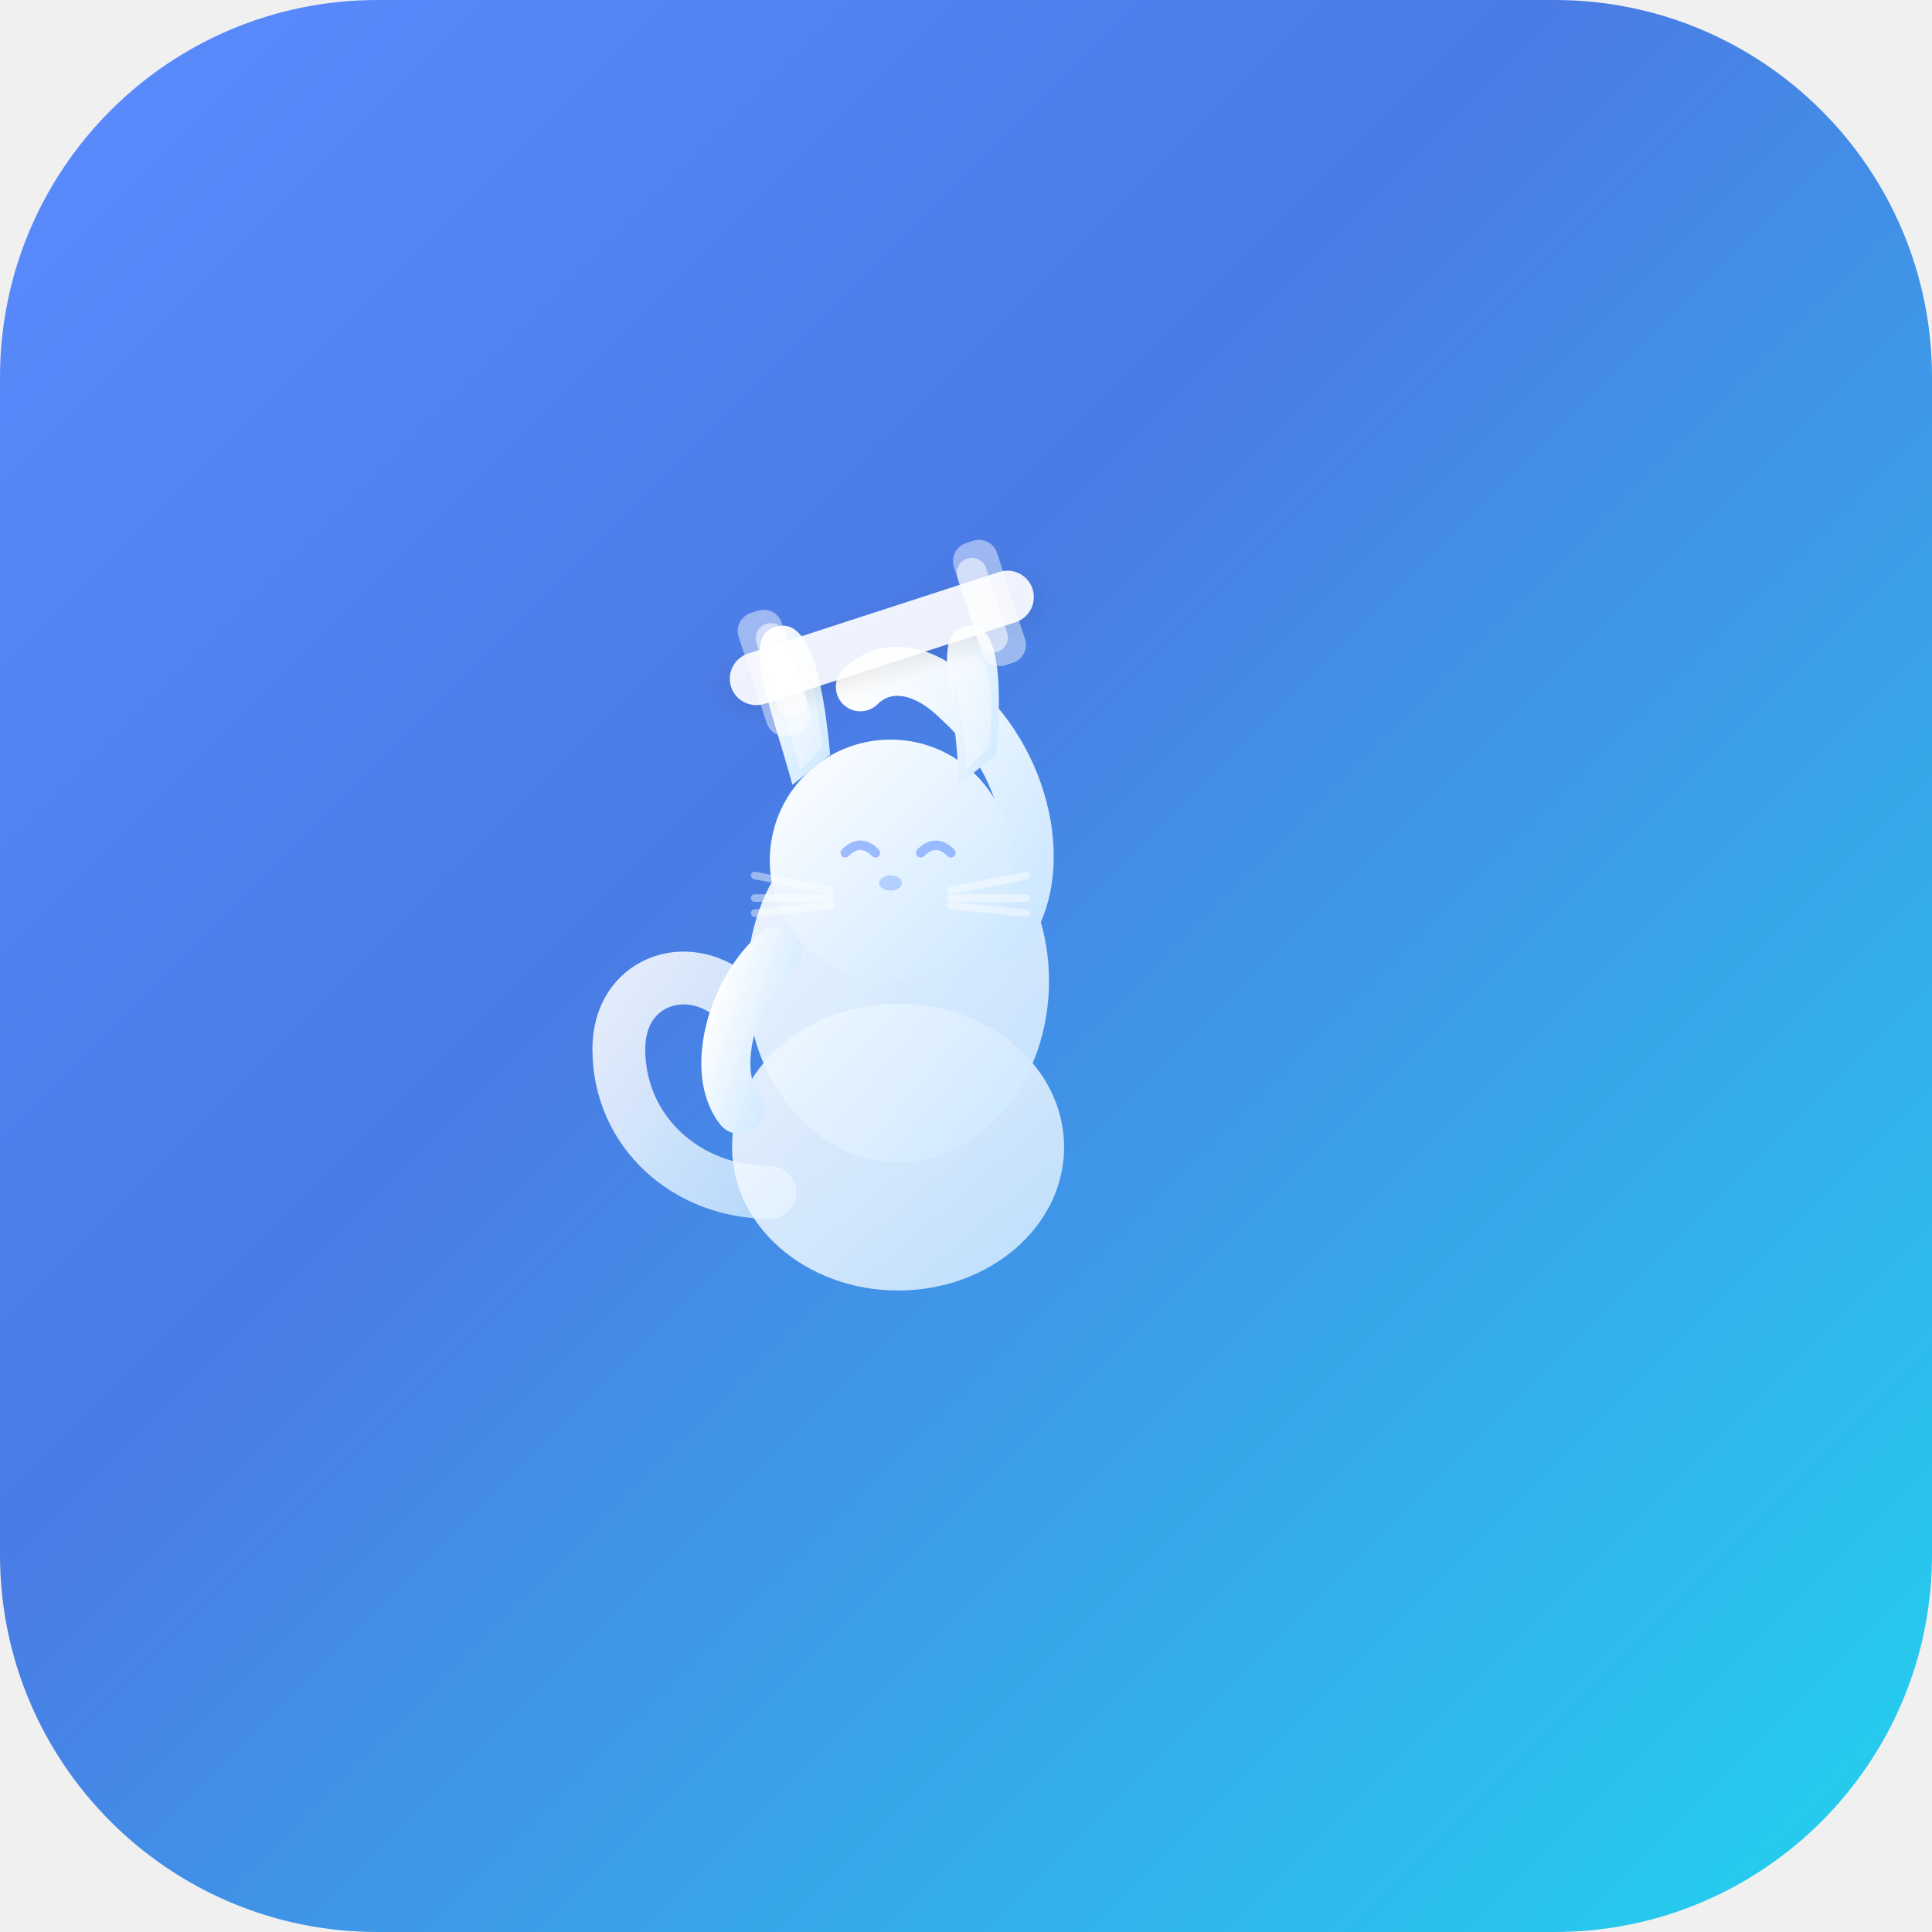
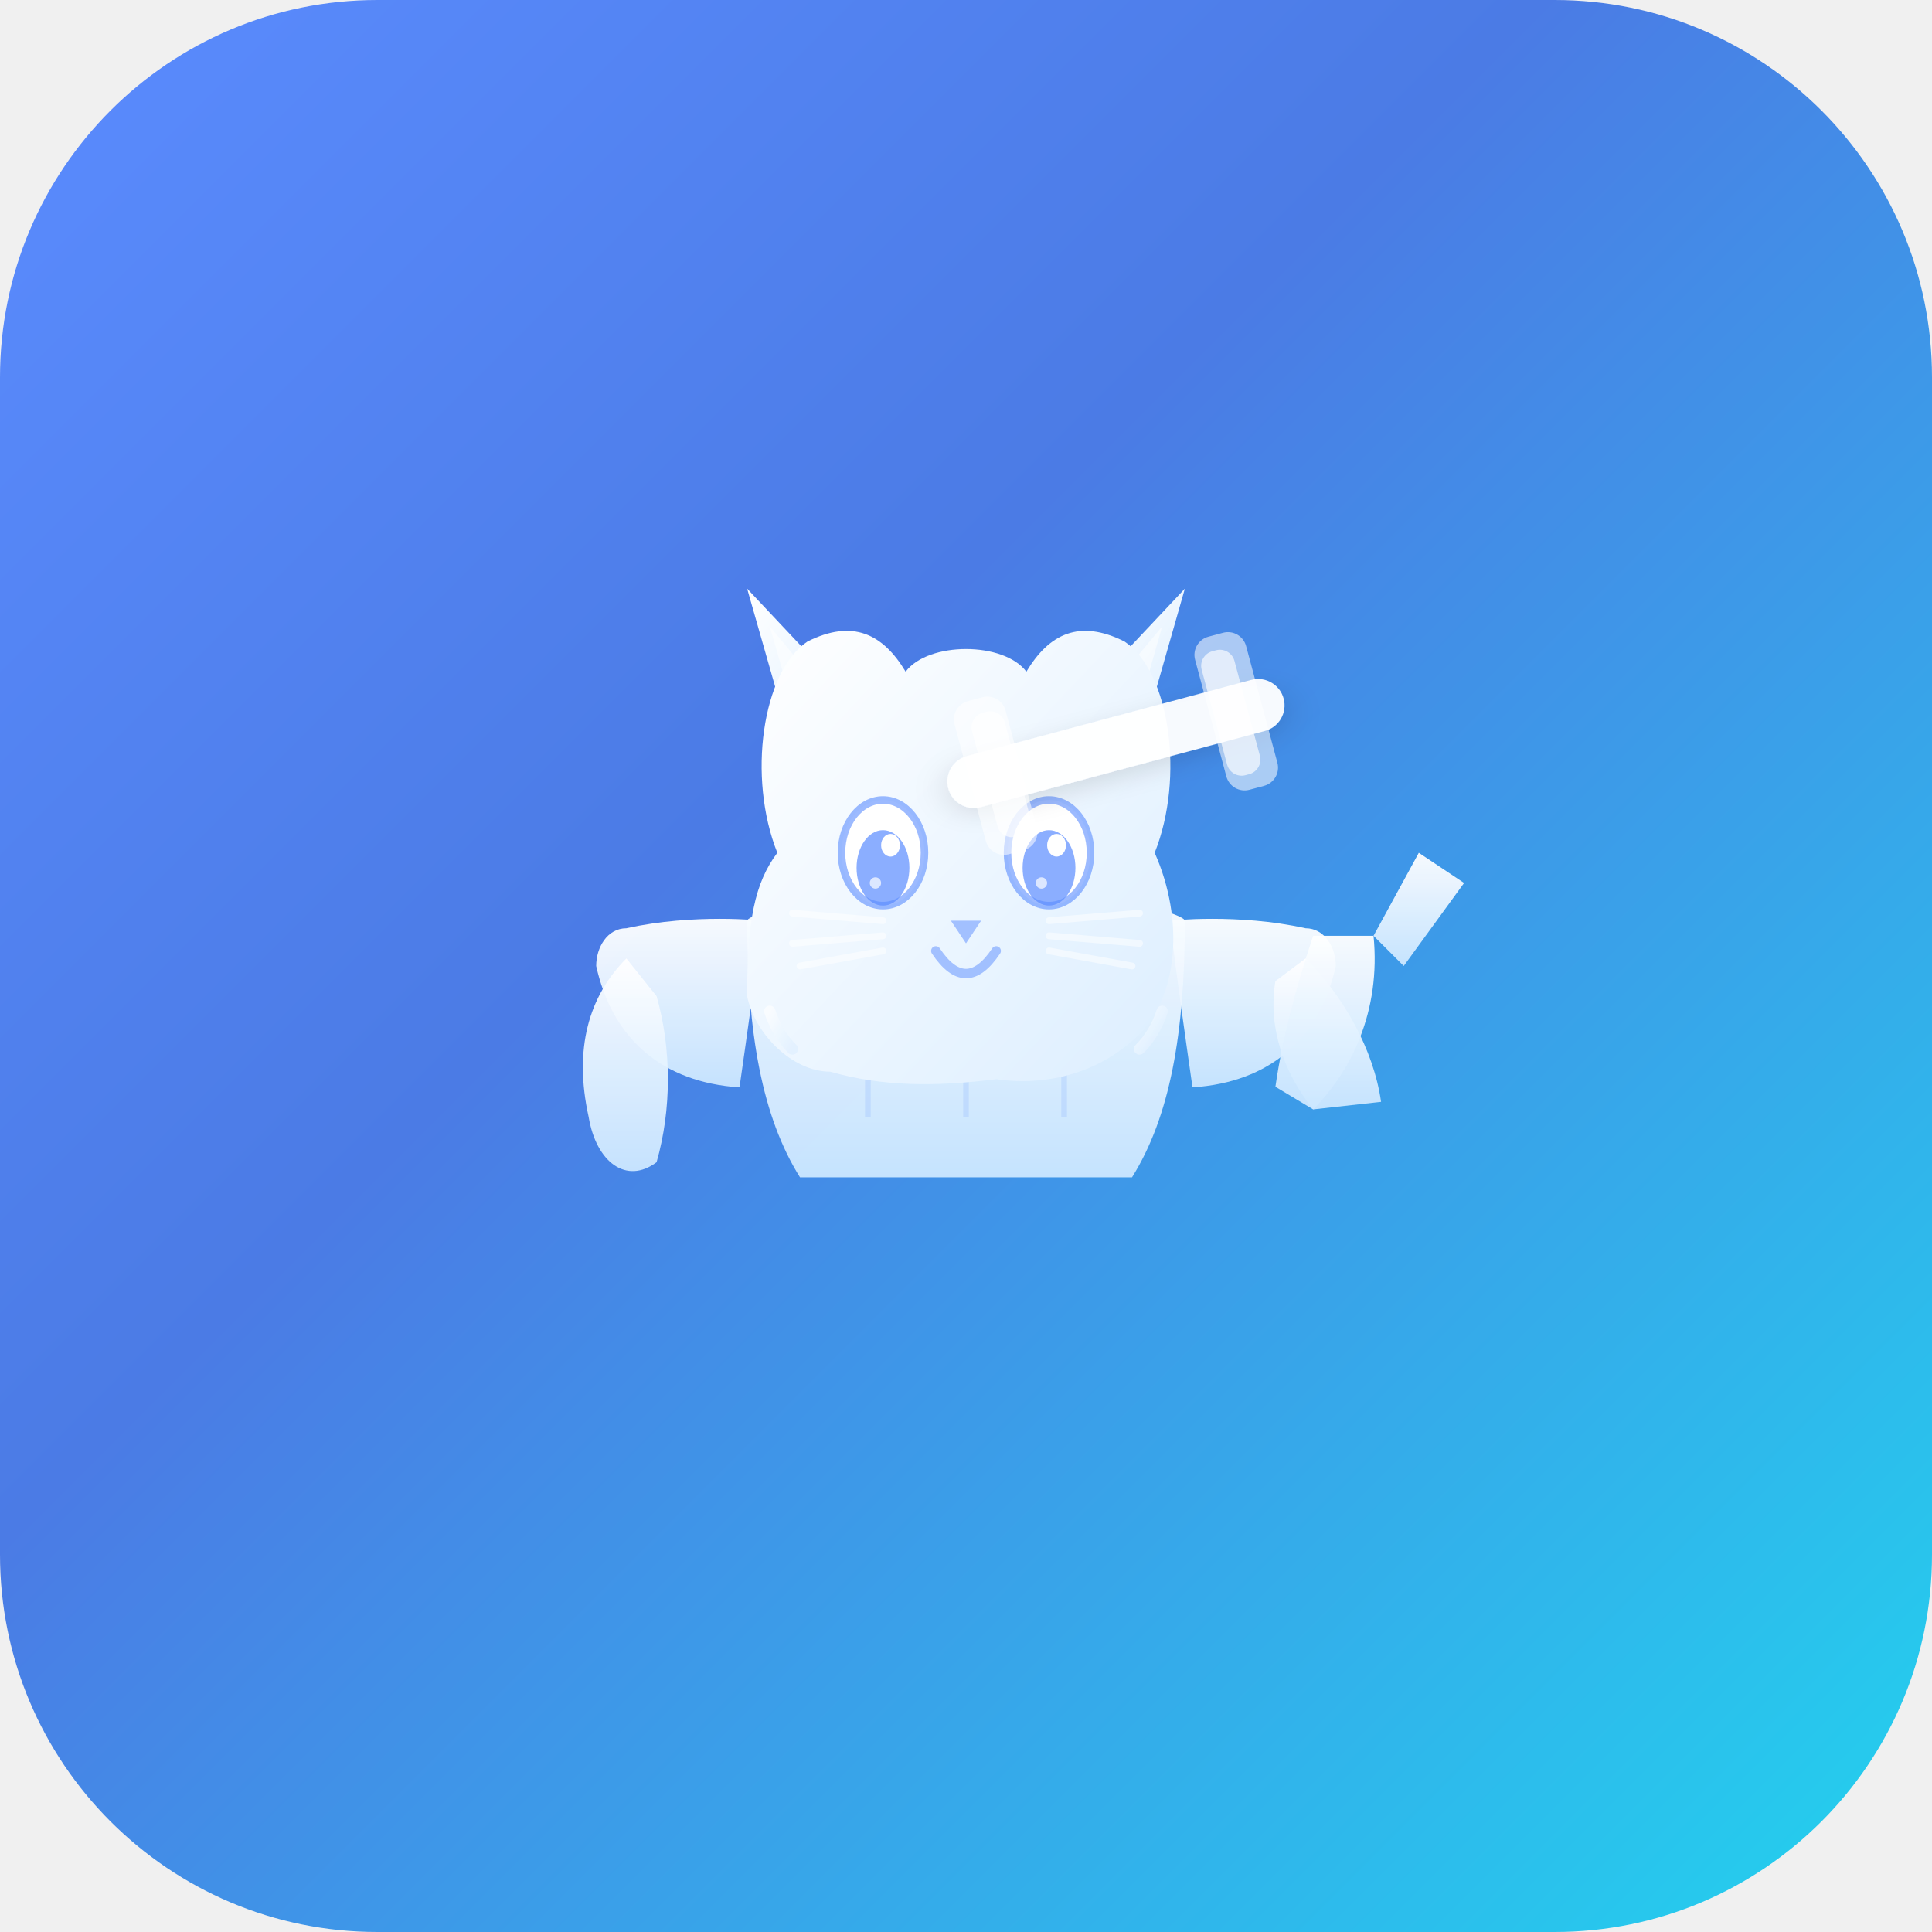
<svg xmlns="http://www.w3.org/2000/svg" viewBox="0 0 512 512">
  <defs>
    <linearGradient id="bg" x1="0%" y1="0%" x2="100%" y2="100%">
      <stop offset="0%" stop-color="#5b8cff" />
      <stop offset="40%" stop-color="#4b7be5" />
      <stop offset="100%" stop-color="#22d3ee" />
    </linearGradient>
    <linearGradient id="cat" x1="0%" y1="0%" x2="100%" y2="100%">
      <stop offset="0%" stop-color="#ffffff" />
+       <stop offset="100%" stop-color="#dceeff" />
+     </linearGradient>
+     <linearGradient id="body" x1="0%" y1="0%" x2="0%" y2="100%">
+       <stop offset="0%" stop-color="#ffffff" />
      <stop offset="100%" stop-color="#cce7ff" />
    </linearGradient>
  </defs>
  <rect width="512" height="512" rx="100" fill="url(#bg)" />
-   <g transform="translate(238,260)">
-     <path d="M-34,56 C-56,56 -74,40 -74,18 C-74,0 -56,-6 -44,4" fill="none" stroke="url(#cat)" stroke-width="14" stroke-linecap="round" opacity=".85" />
-     <ellipse cx="0" cy="44" rx="44" ry="38" fill="url(#cat)" opacity=".88" />
-     <ellipse cx="0" cy="0" rx="40" ry="48" fill="url(#cat)" opacity=".92" />
-     <path d="M-32,-8 C-44,2 -50,24 -42,34" fill="none" stroke="url(#cat)" stroke-width="13" stroke-linecap="round" />
-     <path d="M28,-12 C40,-26 36,-56 16,-74 C6,-84 -4,-84 -10,-78" fill="none" stroke="url(#cat)" stroke-width="13" stroke-linecap="round" />
-     <circle cx="-2" cy="-32" r="32" fill="url(#cat)" />
-     <path d="M-28,-52 C-34,-74 -42,-92 -32,-94 C-24,-96 -20,-82 -18,-60 Z" fill="url(#cat)" />
-     <path d="M16,-52 C16,-74 8,-92 18,-94 C26,-96 28,-82 26,-60 Z" fill="url(#cat)" />
-     <path d="M-26,-56 C-30,-72 -36,-84 -30,-86 C-24,-88 -22,-78 -20,-62 Z" fill="rgba(255,255,255,.35)" />
-     <path d="M18,-56 C18,-72 12,-84 18,-86 C24,-88 26,-78 24,-62 Z" fill="rgba(255,255,255,.35)" />
-     <path d="M-14,-34 Q-10,-38 -6,-34" fill="none" stroke="rgba(91,140,255,.55)" stroke-width="2.5" stroke-linecap="round" />
-     <path d="M6,-34 Q10,-38 14,-34" fill="none" stroke="rgba(91,140,255,.55)" stroke-width="2.5" stroke-linecap="round" />
-     <ellipse cx="-2" cy="-26" rx="3" ry="2" fill="rgba(91,140,255,.35)" />
-     <path d="M-18,-24 L-38,-28 M-18,-22 L-38,-22 M-18,-20 L-38,-18" stroke="rgba(255,255,255,.45)" stroke-width="2" stroke-linecap="round" />
-     <path d="M14,-24 L34,-28 M14,-22 L34,-22 M14,-20 L34,-18" stroke="rgba(255,255,255,.45)" stroke-width="2" stroke-linecap="round" />
-     <g transform="translate(-4,-90) rotate(-18)">
-       <rect x="-42" y="-8" width="84" height="14" rx="7" fill="rgba(255,255,255,.9)" filter="drop-shadow(0 2px 4px rgba(0,0,0,.1))" />
-       <rect x="-36" y="-18" width="12" height="34" rx="5" fill="rgba(255,255,255,.45)" />
-       <rect x="24" y="-18" width="12" height="34" rx="5" fill="rgba(255,255,255,.45)" />
-       <rect x="-32" y="-14" width="8" height="26" rx="4" fill="rgba(255,255,255,.55)" />
-       <rect x="24" y="-14" width="8" height="26" rx="4" fill="rgba(255,255,255,.55)" />
+   <g transform="translate(256,256)">
+     <path d="M-90,-10 C-95,-10 -98,-5 -98,0 C-94,18 -82,30 -62,32 L-60,32 C-58,18 -56,4 -54,-12 L-54,-12 C-54,-12 -72,-14 -90,-10 Z" fill="url(#body)" opacity=".95" />
+     <path d="M90,-10 C95,-10 98,-5 98,0 C94,18 82,30 62,32 L60,32 C58,18 56,4 54,-12 L54,-12 C54,-12 72,-14 90,-10 Z" fill="url(#body)" opacity=".95" />
+     <path d="M-58,-12 C-58,18 -54,40 -44,56 L44,56 C54,40 58,18 58,-12 C58,-14 30,-22 0,-22 C-30,-22 -58,-14 -58,-12 Z" fill="url(#body)" opacity=".95" />
+     <line x1="0" y1="6" x2="0" y2="40" stroke="rgba(91,140,255,.15)" stroke-width="1.5" />
+     <line x1="-26" y1="14" x2="-26" y2="40" stroke="rgba(91,140,255,.15)" stroke-width="1.5" />
+     <line x1="26" y1="14" x2="26" y2="40" stroke="rgba(91,140,255,.15)" stroke-width="1.5" />
+     <path d="M-30,-2 Q-15,2 0,-2" stroke="rgba(91,140,255,.2)" stroke-width="1.5" fill="none" />
+     <path d="M0,-2 Q15,2 30,-2" stroke="rgba(91,140,255,.2)" stroke-width="1.5" fill="none" />
+     <path d="M-90,-2 C-100,8 -104,22 -100,40 C-98,52 -90,58 -82,52 C-78,38 -78,22 -82,8 Z" fill="url(#body)" opacity=".95" />
+     <path d="M90,-2 C100,8 108,22 110,36 L92,38 C84,28 80,16 82,4 Z" fill="url(#body)" opacity=".95" />
+     <path d="M92,38 C102,28 110,12 108,-8 L92,-8 C88,4 84,18 82,32 Z" fill="url(#body)" opacity=".95" />
+     <path d="M108,-8 L120,-30 L132,-22 L116,0 Z" fill="url(#body)" opacity=".95" />
+     <path d="M-46,-58 L-58,-100 L-26,-66 Z" fill="url(#cat)" />
+     <path d="M46,-58 L58,-100 L26,-66 Z" fill="url(#cat)" />
+     <path d="M-44,-62 L-52,-90 L-32,-66 Z" fill="rgba(255,255,255,.5)" />
+     <path d="M44,-62 L52,-90 L32,-66 Z" fill="rgba(255,255,255,.5)" />
+     <path d="M-50,-30 C-58,-50 -54,-78 -42,-86 C-30,-92 -22,-88 -16,-78 C-10,-86 10,-86 16,-78 C22,-88 30,-92 42,-86 C54,-78 58,-50 50,-30 C58,-12 56,8 46,18 C36,28 22,32 8,30 C-8,32 -22,32 -36,28 C-46,28 -56,18 -58,8 C-58,-12 -56,-22 -50,-30 Z" fill="url(#cat)" />
+     <path d="M-52,12 Q-50,18 -46,22" fill="none" stroke="url(#cat)" stroke-width="3" stroke-linecap="round" opacity=".6" />
+     <path d="M52,12 Q50,18 46,22" fill="none" stroke="url(#cat)" stroke-width="3" stroke-linecap="round" opacity=".6" />
+     <ellipse cx="-22" cy="-30" rx="11" ry="14" fill="#ffffff" stroke="rgba(91,140,255,.6)" stroke-width="2" />
+     <ellipse cx="22" cy="-30" rx="11" ry="14" fill="#ffffff" stroke="rgba(91,140,255,.6)" stroke-width="2" />
+     <ellipse cx="-22" cy="-26" rx="7" ry="10" fill="rgba(91,140,255,.7)" />
+     <ellipse cx="22" cy="-26" rx="7" ry="10" fill="rgba(91,140,255,.7)" />
+     <ellipse cx="-20" cy="-32" rx="2.5" ry="3" fill="#ffffff" />
+     <ellipse cx="24" cy="-32" rx="2.5" ry="3" fill="#ffffff" />
+     <ellipse cx="-24" cy="-22" rx="1.5" ry="1.5" fill="#ffffff" opacity=".7" />
+     <ellipse cx="20" cy="-22" rx="1.5" ry="1.5" fill="#ffffff" opacity=".7" />
+     <path d="M-4,-12 L0,-6 L4,-12 Z" fill="rgba(91,140,255,.5)" />
+     <path d="M-8,-4 Q0,8 8,-4" fill="none" stroke="rgba(91,140,255,.5)" stroke-width="2.5" stroke-linecap="round" />
+     <path d="M-22,-12 L-46,-14 M-22,-8 L-46,-6 M-22,-4 L-44,0" stroke="rgba(255,255,255,.5)" stroke-width="1.8" stroke-linecap="round" />
+     <path d="M22,-12 L46,-14 M22,-8 L46,-6 M22,-4 L44,0" stroke="rgba(255,255,255,.5)" stroke-width="1.8" stroke-linecap="round" />
+     <g transform="translate(40,-58) rotate(-15)">
+       <rect x="-46" y="-8" width="92" height="14" rx="7" fill="rgba(255,255,255,.95)" filter="drop-shadow(0 2px 4px rgba(0,0,0,.12))" />
+       <rect x="-40" y="-22" width="14" height="42" rx="5" fill="rgba(255,255,255,.55)" />
+       <rect x="26" y="-22" width="14" height="42" rx="5" fill="rgba(255,255,255,.55)" />
+       <rect x="-36" y="-18" width="9" height="34" rx="4" fill="rgba(255,255,255,.65)" />
+       <rect x="27" y="-18" width="9" height="34" rx="4" fill="rgba(255,255,255,.65)" />
    </g>
  </g>
</svg>
